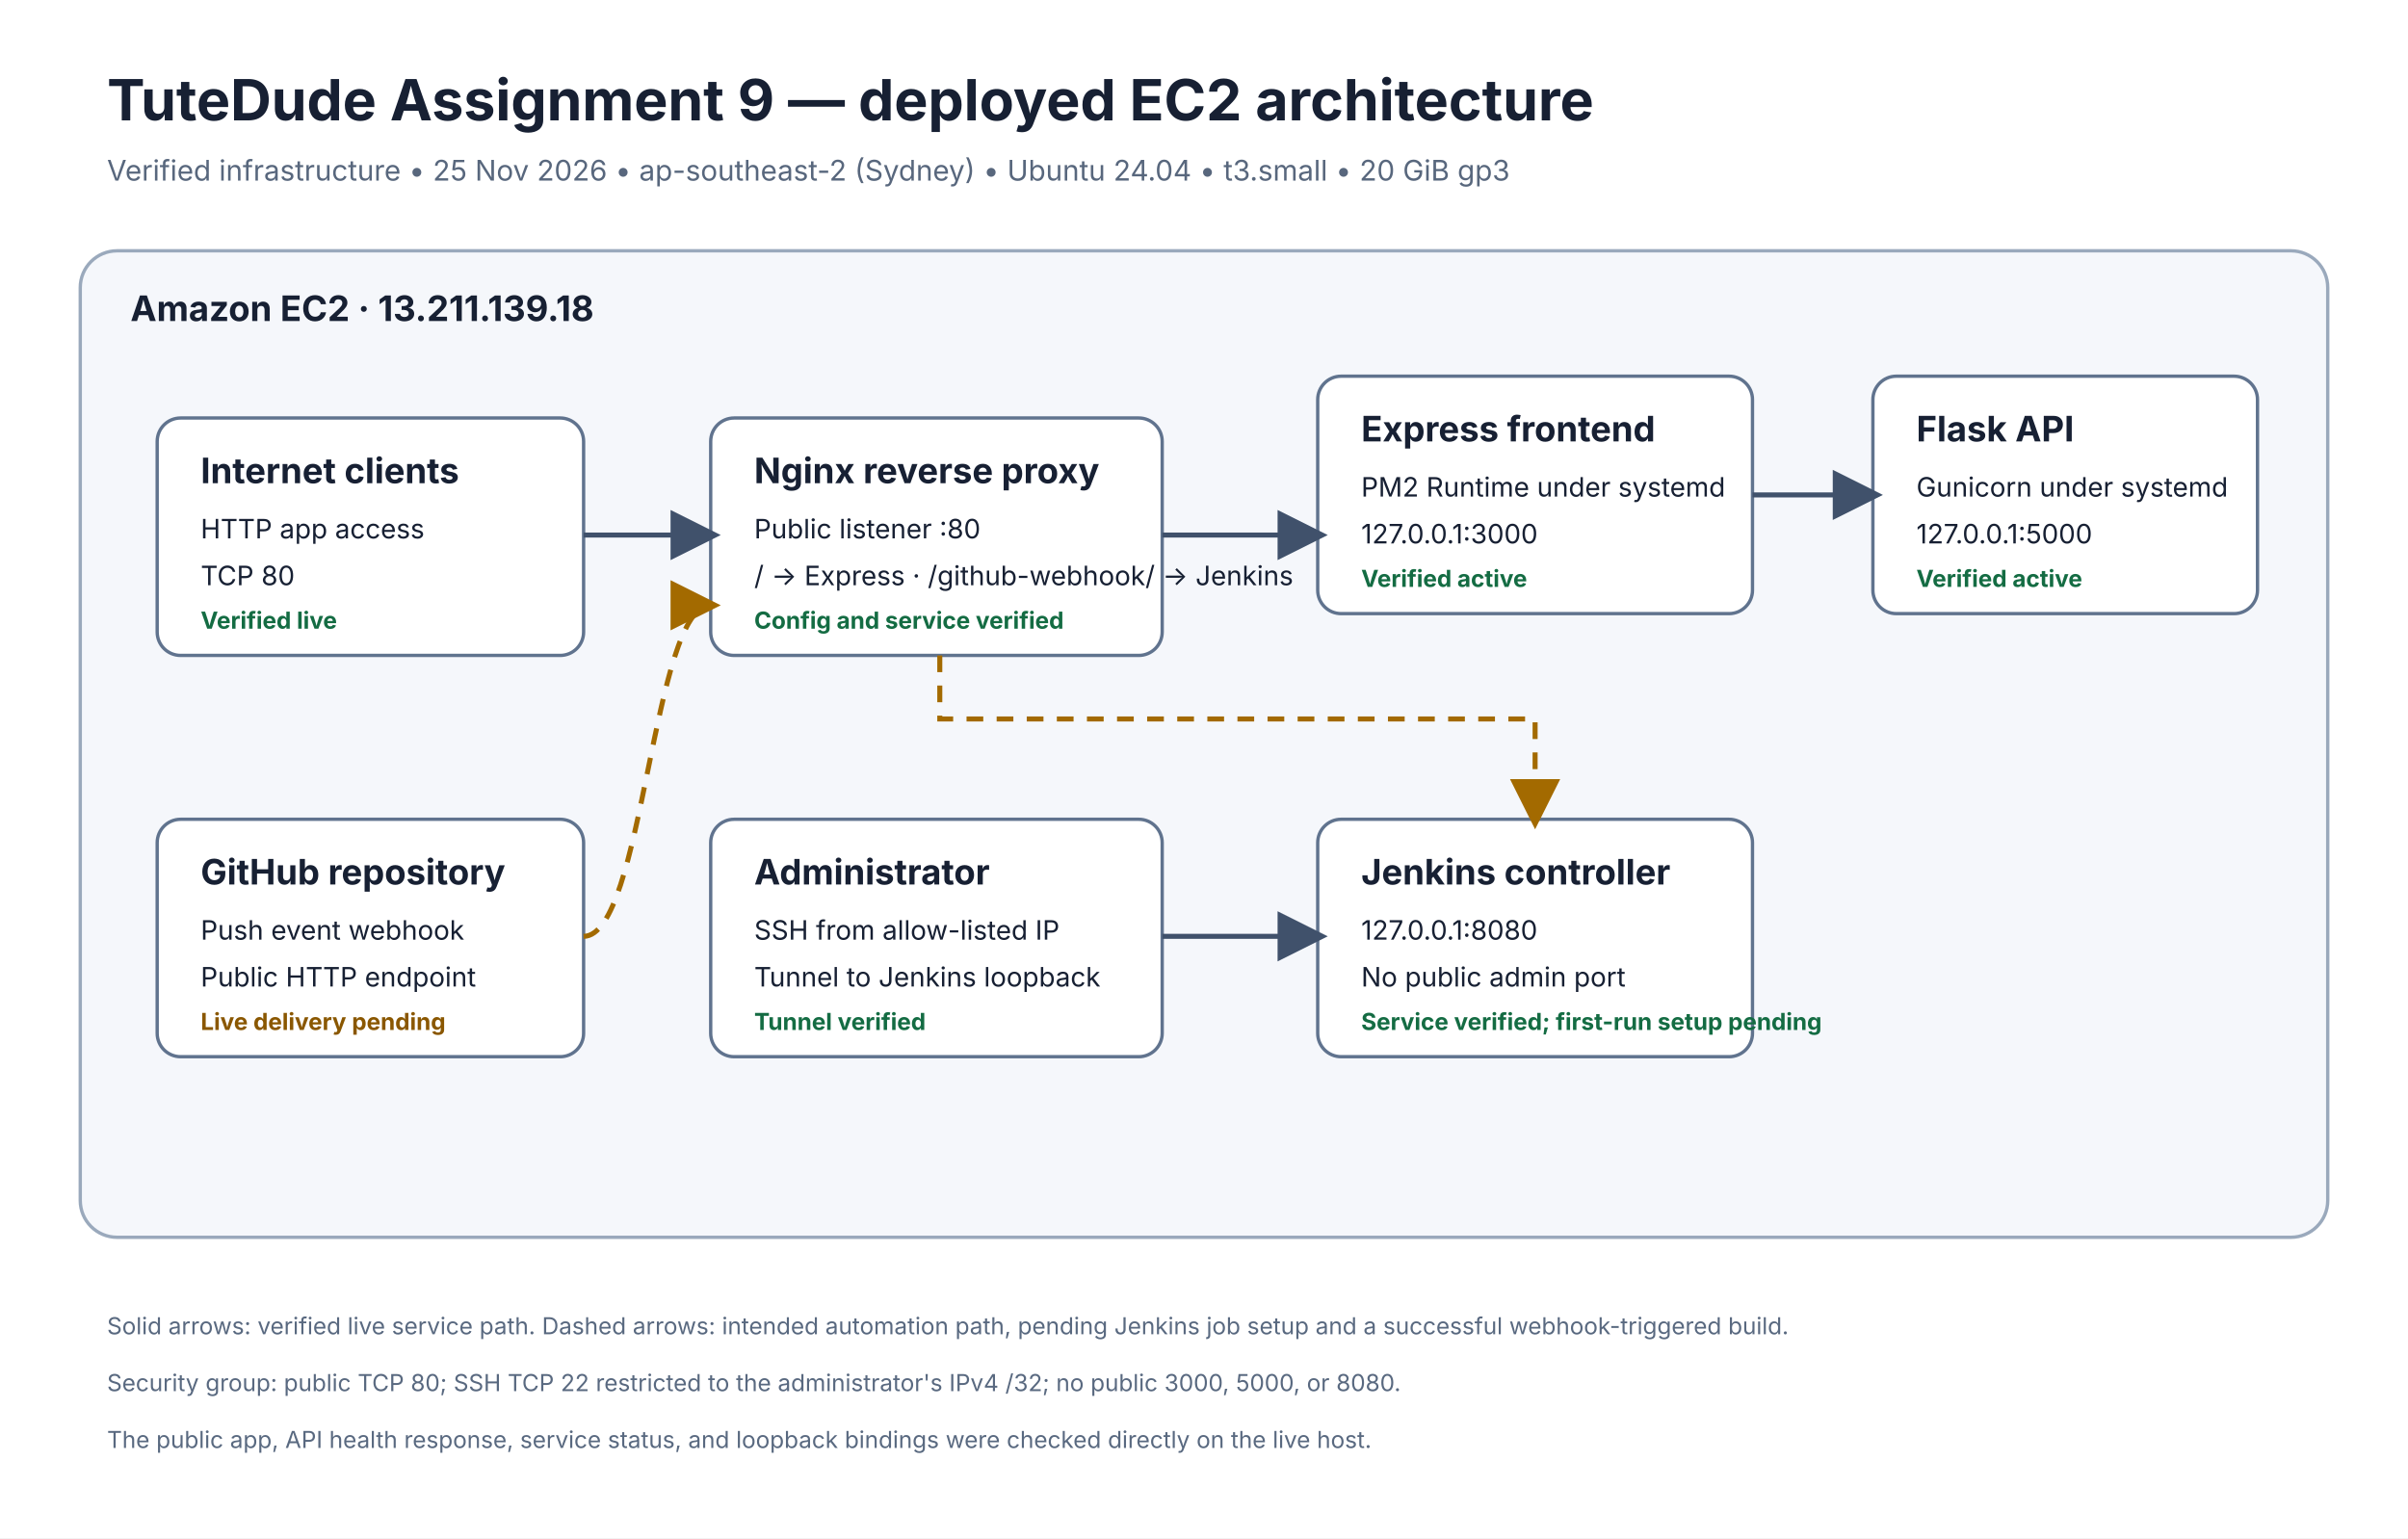
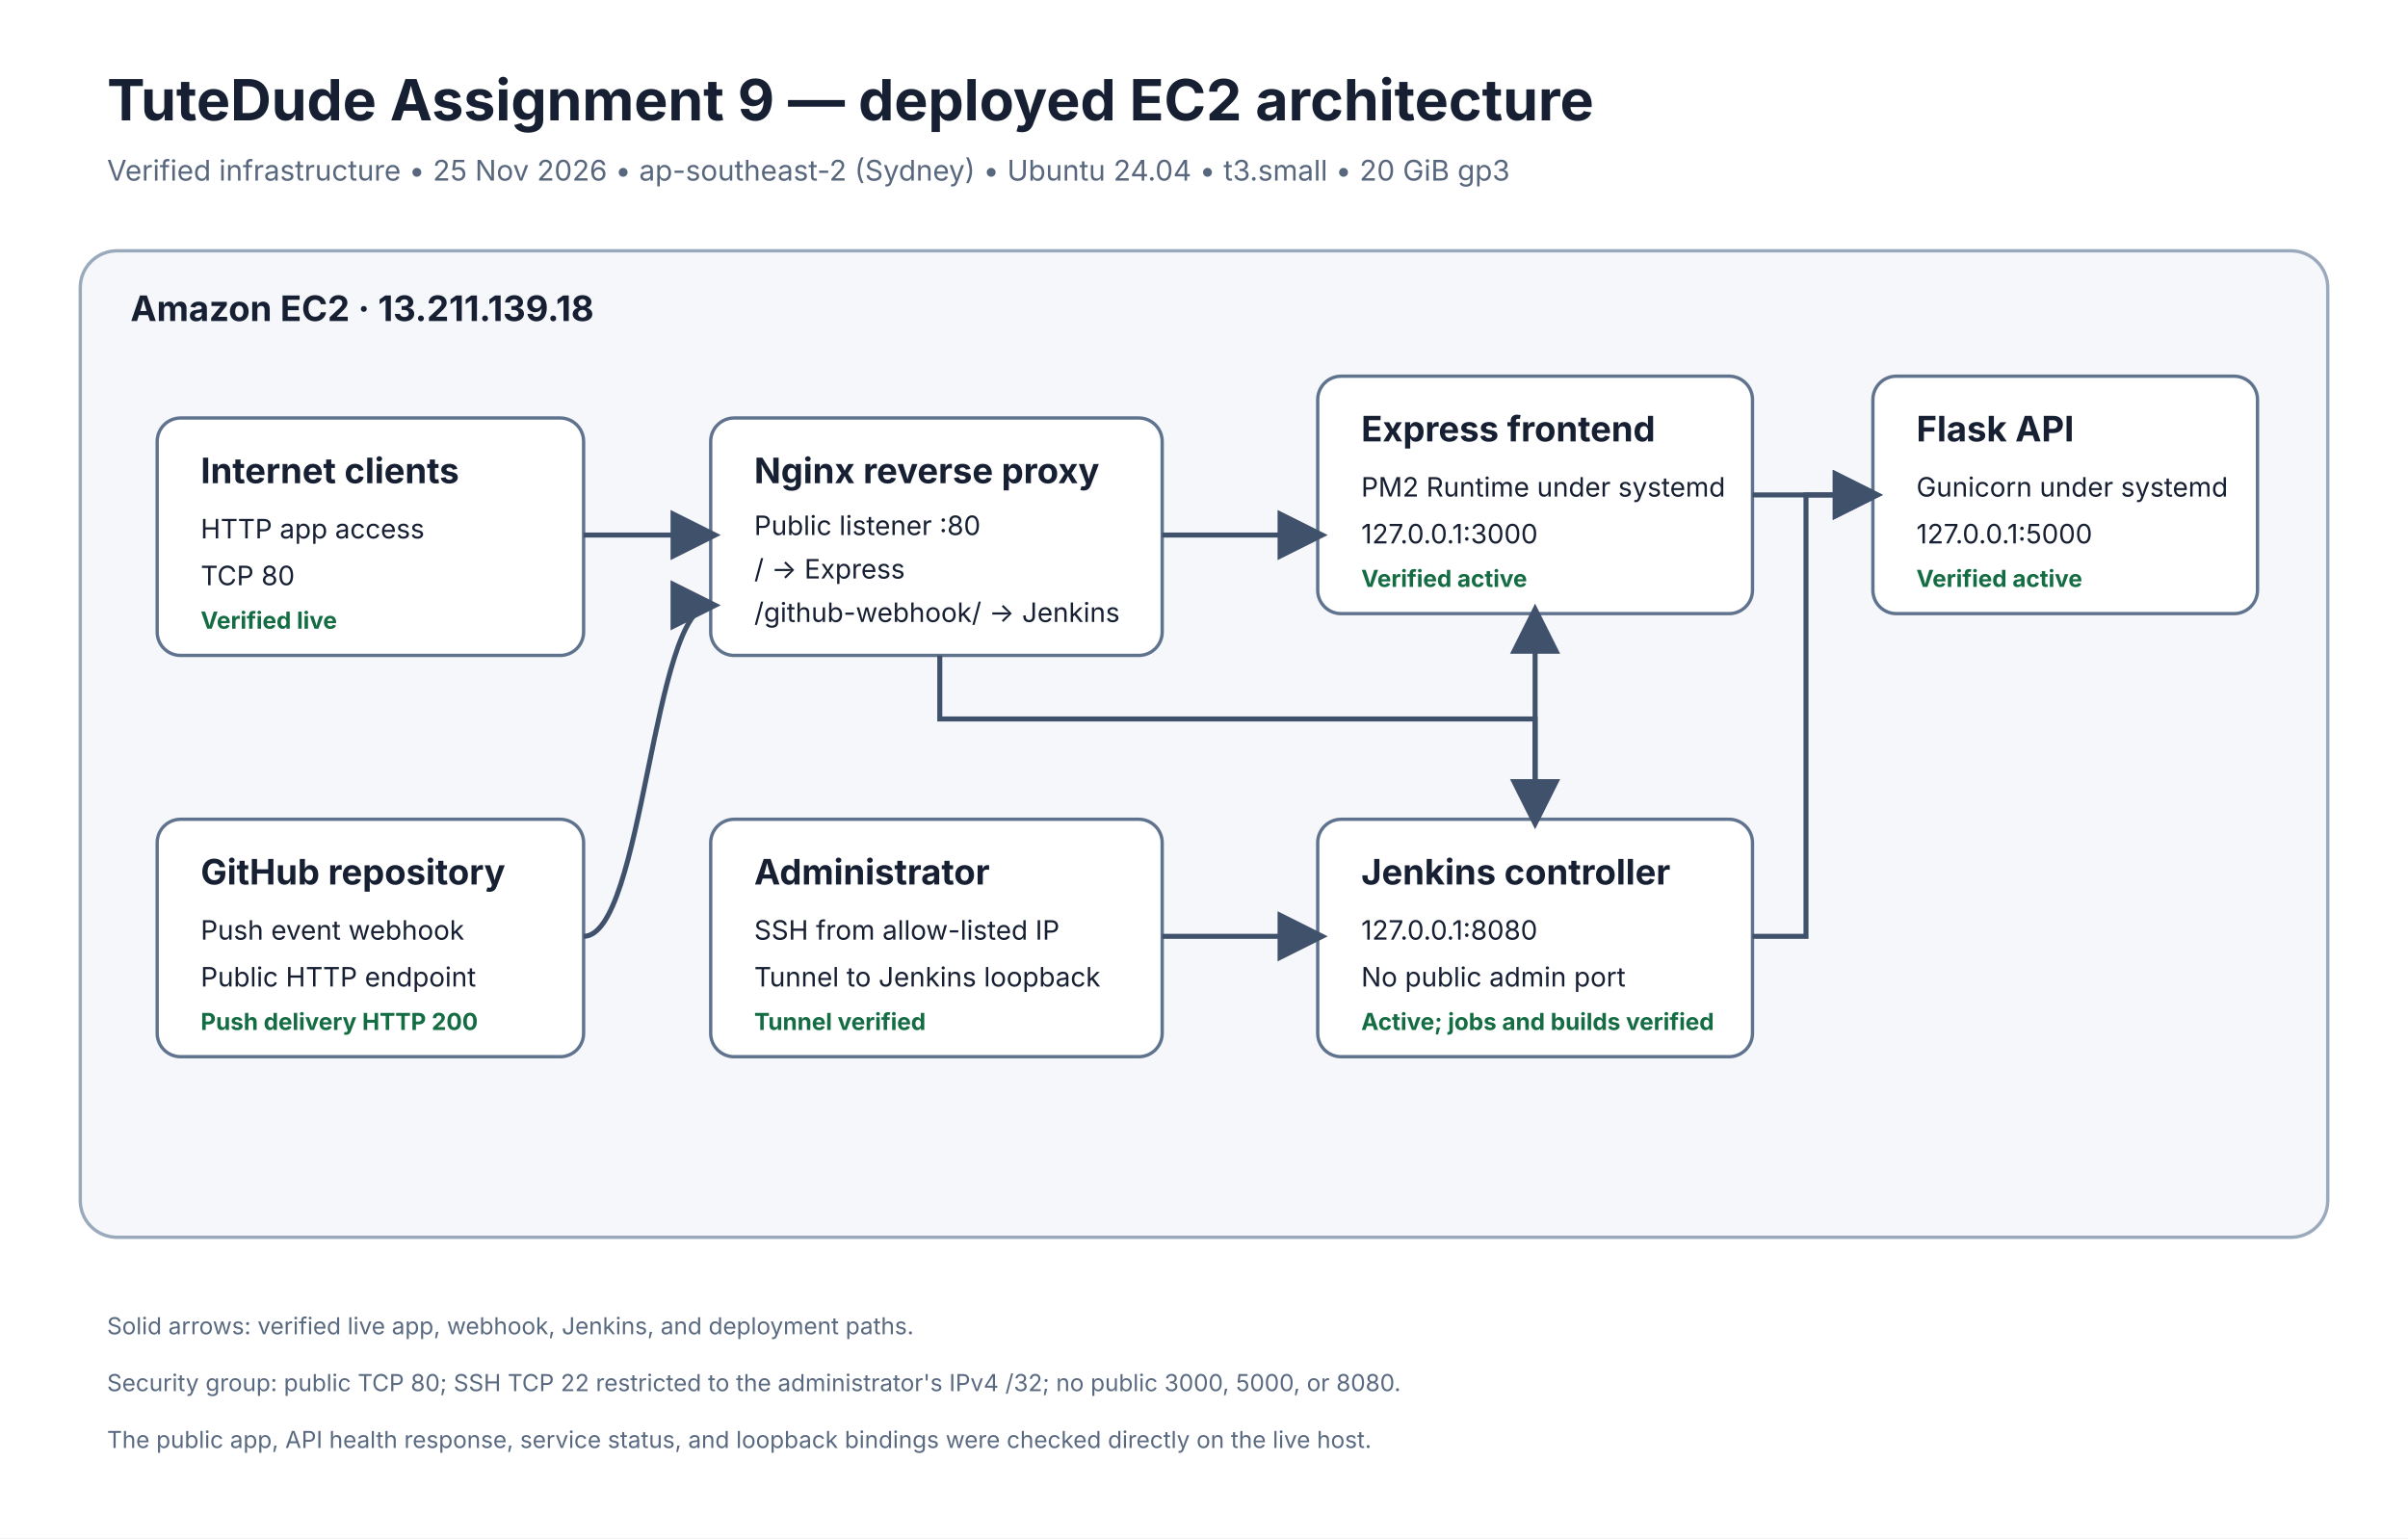
<svg xmlns="http://www.w3.org/2000/svg" width="1440" height="920" viewBox="0 0 1440 920" role="img" aria-labelledby="title desc">
  <defs>
    <marker id="arrow" markerWidth="10" markerHeight="10" refX="8" refY="5" orient="auto">
      <path d="M0 0 L10 5 L0 10 z" fill="#40516b" />
    </marker>
    <marker id="arrowPending" markerWidth="10" markerHeight="10" refX="8" refY="5" orient="auto">
      <path d="M0 0 L10 5 L0 10 z" fill="#a36a00" />
    </marker>
    <style>
      text{font-family:Inter,Arial,sans-serif;fill:#172033}.title{font-size:34px;font-weight:700}.sub{font-size:17px;fill:#58677d}.group{fill:#f5f7fb;stroke:#9aa9bc;stroke-width:2}.box{fill:#fff;stroke:#60738e;stroke-width:2}.head{font-size:21px;font-weight:700}.body{font-size:16px}.small{font-size:14px;fill:#596980}.actual{stroke:#40516b;stroke-width:3;fill:none;marker-end:url(#arrow)}.pending{stroke:#a36a00;stroke-width:3;stroke-dasharray:10 8;fill:none;marker-end:url(#arrowPending)}.tag{font-size:14px;font-weight:700;fill:#146c43}.pendingTag{font-size:14px;font-weight:700;fill:#8a5700}
    </style>
  </defs>
  <rect width="1440" height="920" fill="#fff" />
  <text x="64" y="72" class="title">TuteDude Assignment 9 — deployed EC2 architecture</text>
  <text x="64" y="108" class="sub">Verified infrastructure • 25 Nov 2026 • ap-southeast-2 (Sydney) • Ubuntu 24.04 • t3.small • 20 GiB gp3</text>
  <rect x="48" y="150" width="1344" height="590" rx="22" class="group" />
  <text x="78" y="192" class="head">Amazon EC2 · 13.211.139.18</text>
  <rect x="94" y="250" width="255" height="142" rx="14" class="box" />
  <text x="120" y="289" class="head">Internet clients</text>
  <text x="120" y="322" class="body">HTTP app access</text>
  <text x="120" y="350" class="body">TCP 80</text>
  <text x="120" y="376" class="tag">Verified live</text>
  <rect x="425" y="250" width="270" height="142" rx="14" class="box" />
  <text x="451" y="289" class="head">Nginx reverse proxy</text>
-   <text x="451" y="322" class="body">Public listener :80</text>
-   <text x="451" y="350" class="body">/ → Express · /github-webhook/ → Jenkins</text>
-   <text x="451" y="376" class="tag">Config and service verified</text>
+   <text x="451" y="320" class="body">Public listener :80</text>
+   <text x="451" y="346" class="body">/ → Express</text>
+   <text x="451" y="372" class="body">/github-webhook/ → Jenkins</text>
  <rect x="788" y="225" width="260" height="142" rx="14" class="box" />
  <text x="814" y="264" class="head">Express frontend</text>
  <text x="814" y="297" class="body">PM2 Runtime under systemd</text>
  <text x="814" y="325" class="body">127.0.0.1:3000</text>
  <text x="814" y="351" class="tag">Verified active</text>
  <rect x="1120" y="225" width="230" height="142" rx="14" class="box" />
  <text x="1146" y="264" class="head">Flask API</text>
  <text x="1146" y="297" class="body">Gunicorn under systemd</text>
  <text x="1146" y="325" class="body">127.0.0.1:5000</text>
  <text x="1146" y="351" class="tag">Verified active</text>
  <rect x="788" y="490" width="260" height="142" rx="14" class="box" />
  <text x="814" y="529" class="head">Jenkins controller</text>
  <text x="814" y="562" class="body">127.0.0.1:8080</text>
  <text x="814" y="590" class="body">No public admin port</text>
-   <text x="814" y="616" class="tag">Service verified; first-run setup pending</text>
+   <text x="814" y="616" class="tag">Active; jobs and builds verified</text>
  <rect x="425" y="490" width="270" height="142" rx="14" class="box" />
  <text x="451" y="529" class="head">Administrator</text>
  <text x="451" y="562" class="body">SSH from allow-listed IP</text>
  <text x="451" y="590" class="body">Tunnel to Jenkins loopback</text>
  <text x="451" y="616" class="tag">Tunnel verified</text>
  <rect x="94" y="490" width="255" height="142" rx="14" class="box" />
  <text x="120" y="529" class="head">GitHub repository</text>
  <text x="120" y="562" class="body">Push event webhook</text>
  <text x="120" y="590" class="body">Public HTTP endpoint</text>
-   <text x="120" y="616" class="pendingTag">Live delivery pending</text>
+   <text x="120" y="616" class="tag">Push delivery HTTP 200</text>
  <path d="M349 320 H425" class="actual" />
  <path d="M695 320 H788" class="actual" />
  <path d="M1048 296 H1120" class="actual" />
-   <path d="M562 392 V430 H918 V490" class="pending" />
-   <path d="M349 560 C385 560 390 362 425 362" class="pending" />
+   <path d="M562 392 V430 H918 V490" class="actual" />
+   <path d="M349 560 C385 560 390 362 425 362" class="actual" />
  <path d="M695 560 H788" class="actual" />
-   <text x="64" y="798" class="small">Solid arrows: verified live service path. Dashed arrows: intended automation path, pending Jenkins job setup and a successful webhook-triggered build.</text>
+   <path d="M918 490 V367" class="actual" />
+   <path d="M1048 560 H1080 V296 H1120" class="actual" />
+   <text x="64" y="798" class="small">Solid arrows: verified live app, webhook, Jenkins, and deployment paths.</text>
  <text x="64" y="832" class="small">Security group: public TCP 80; SSH TCP 22 restricted to the administrator's IPv4 /32; no public 3000, 5000, or 8080.</text>
  <text x="64" y="866" class="small">The public app, API health response, service status, and loopback bindings were checked directly on the live host.</text>
</svg>
